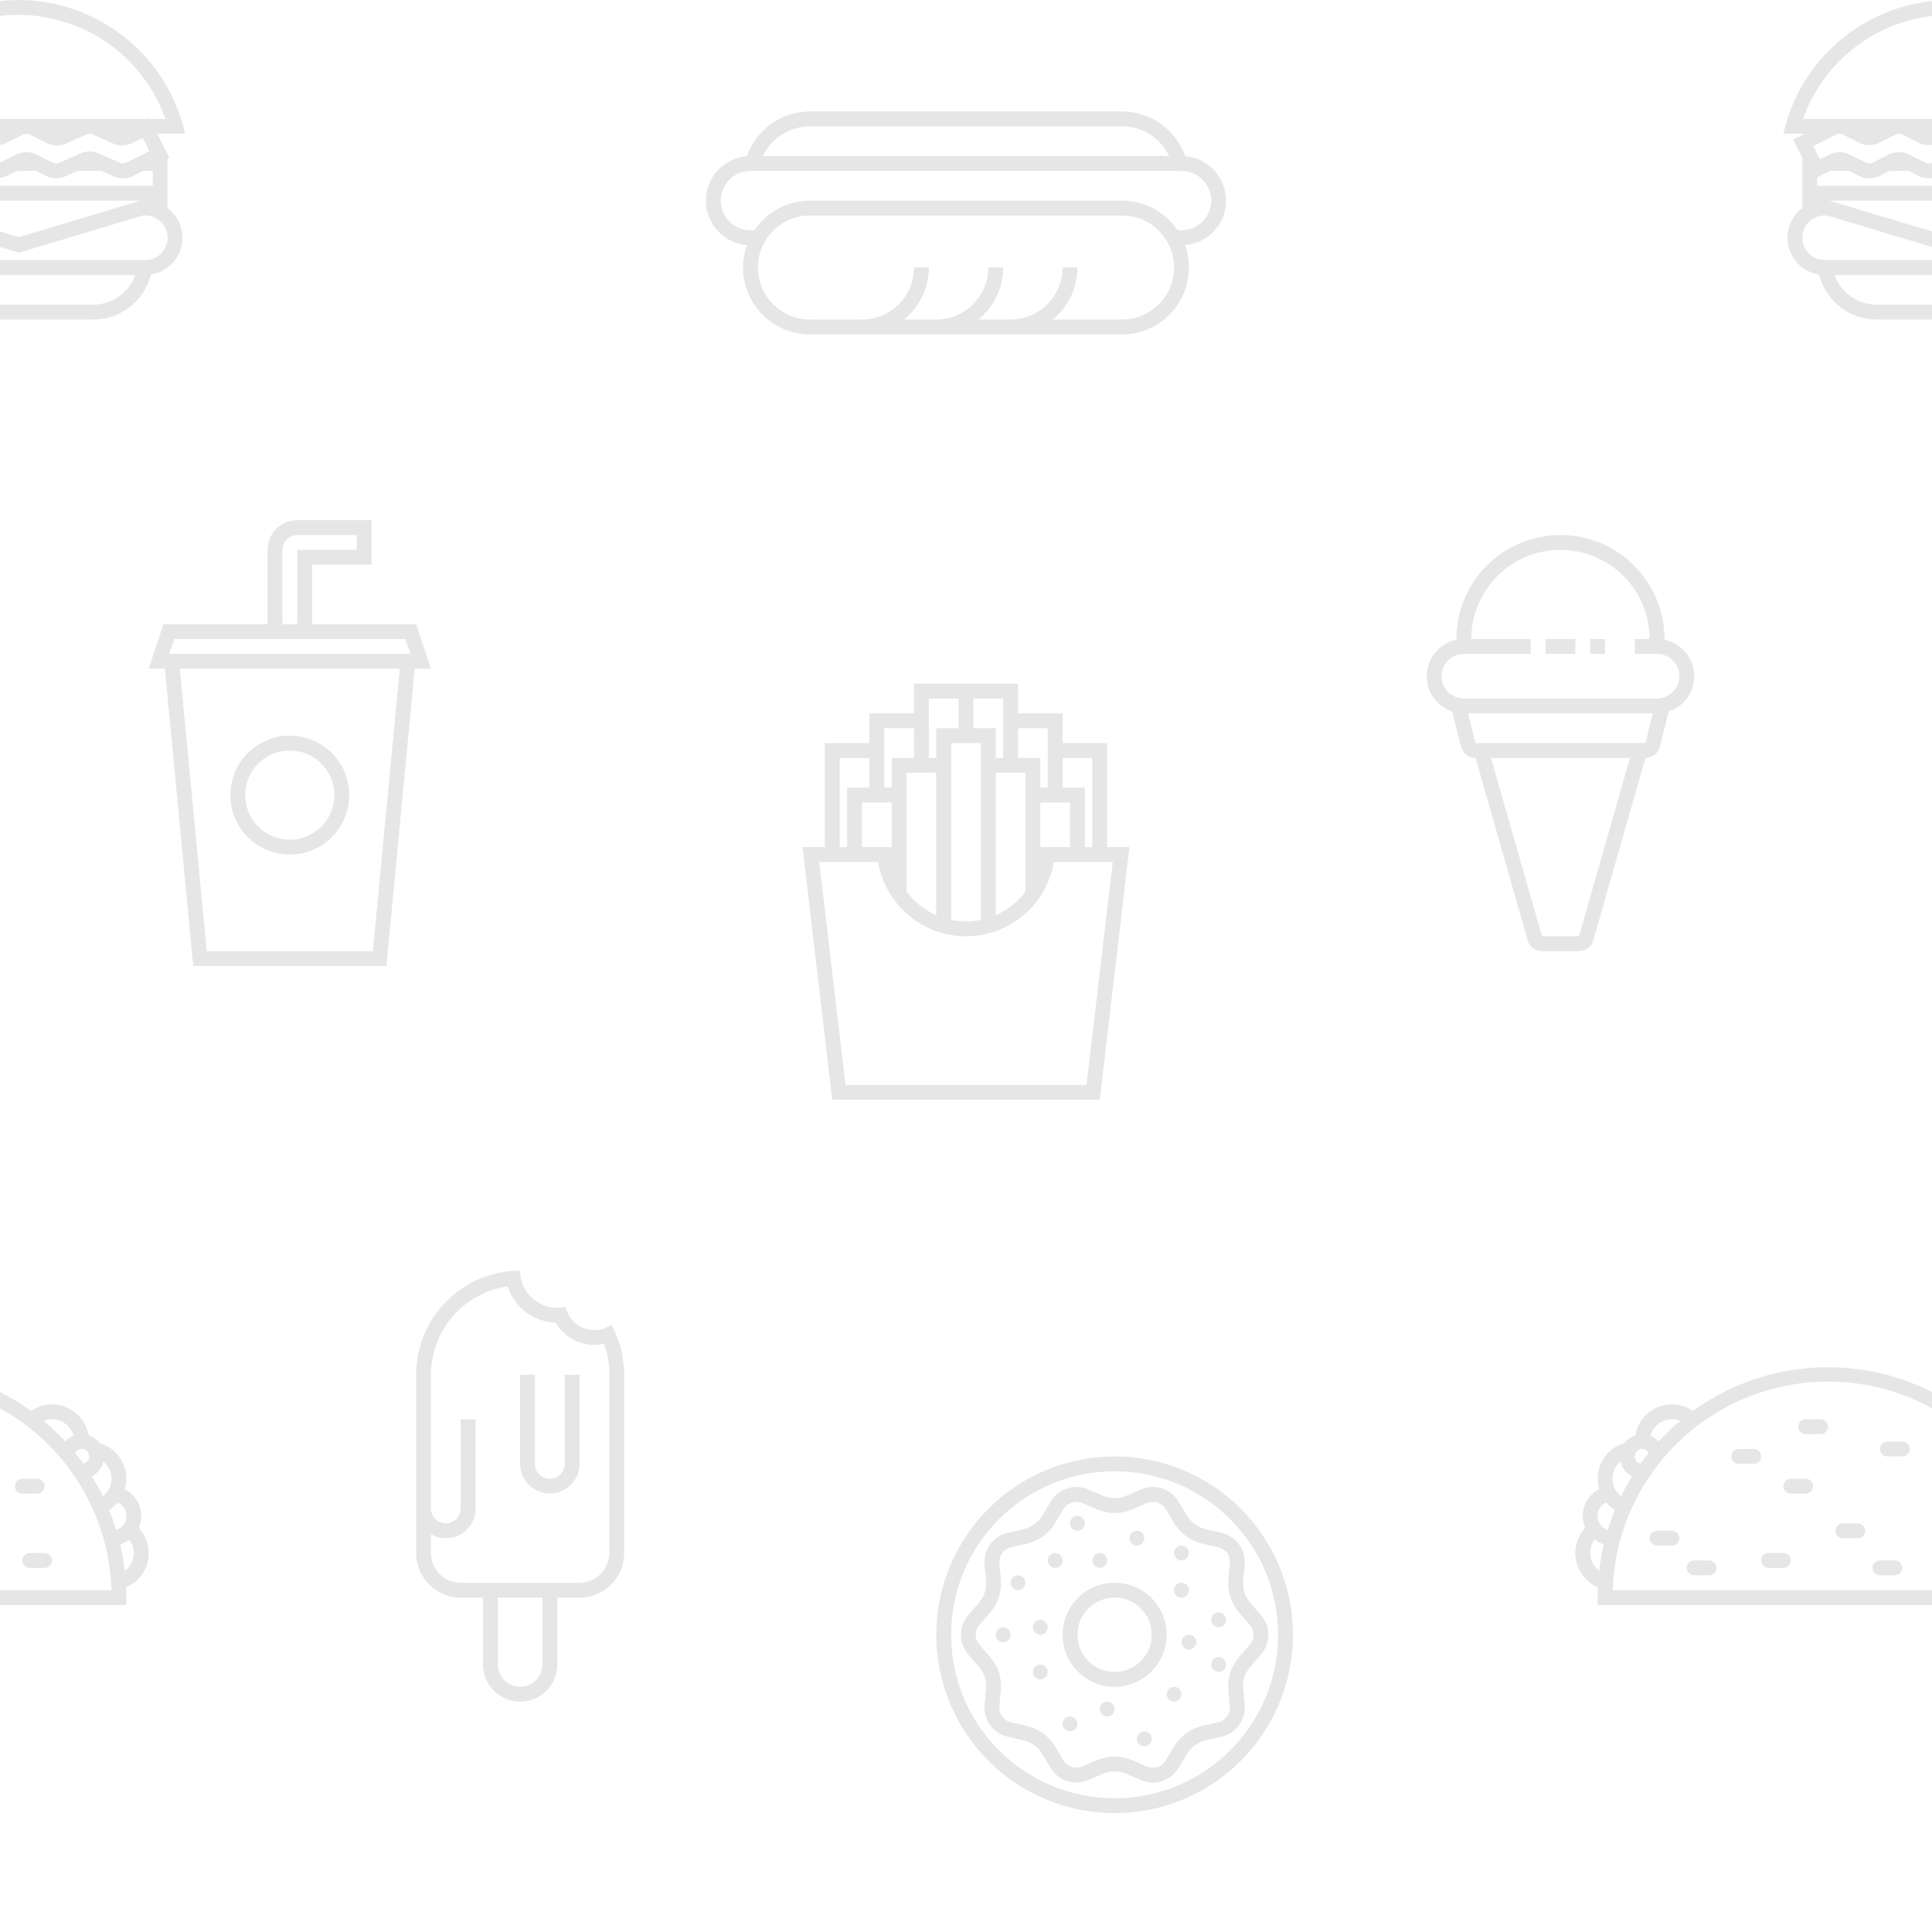
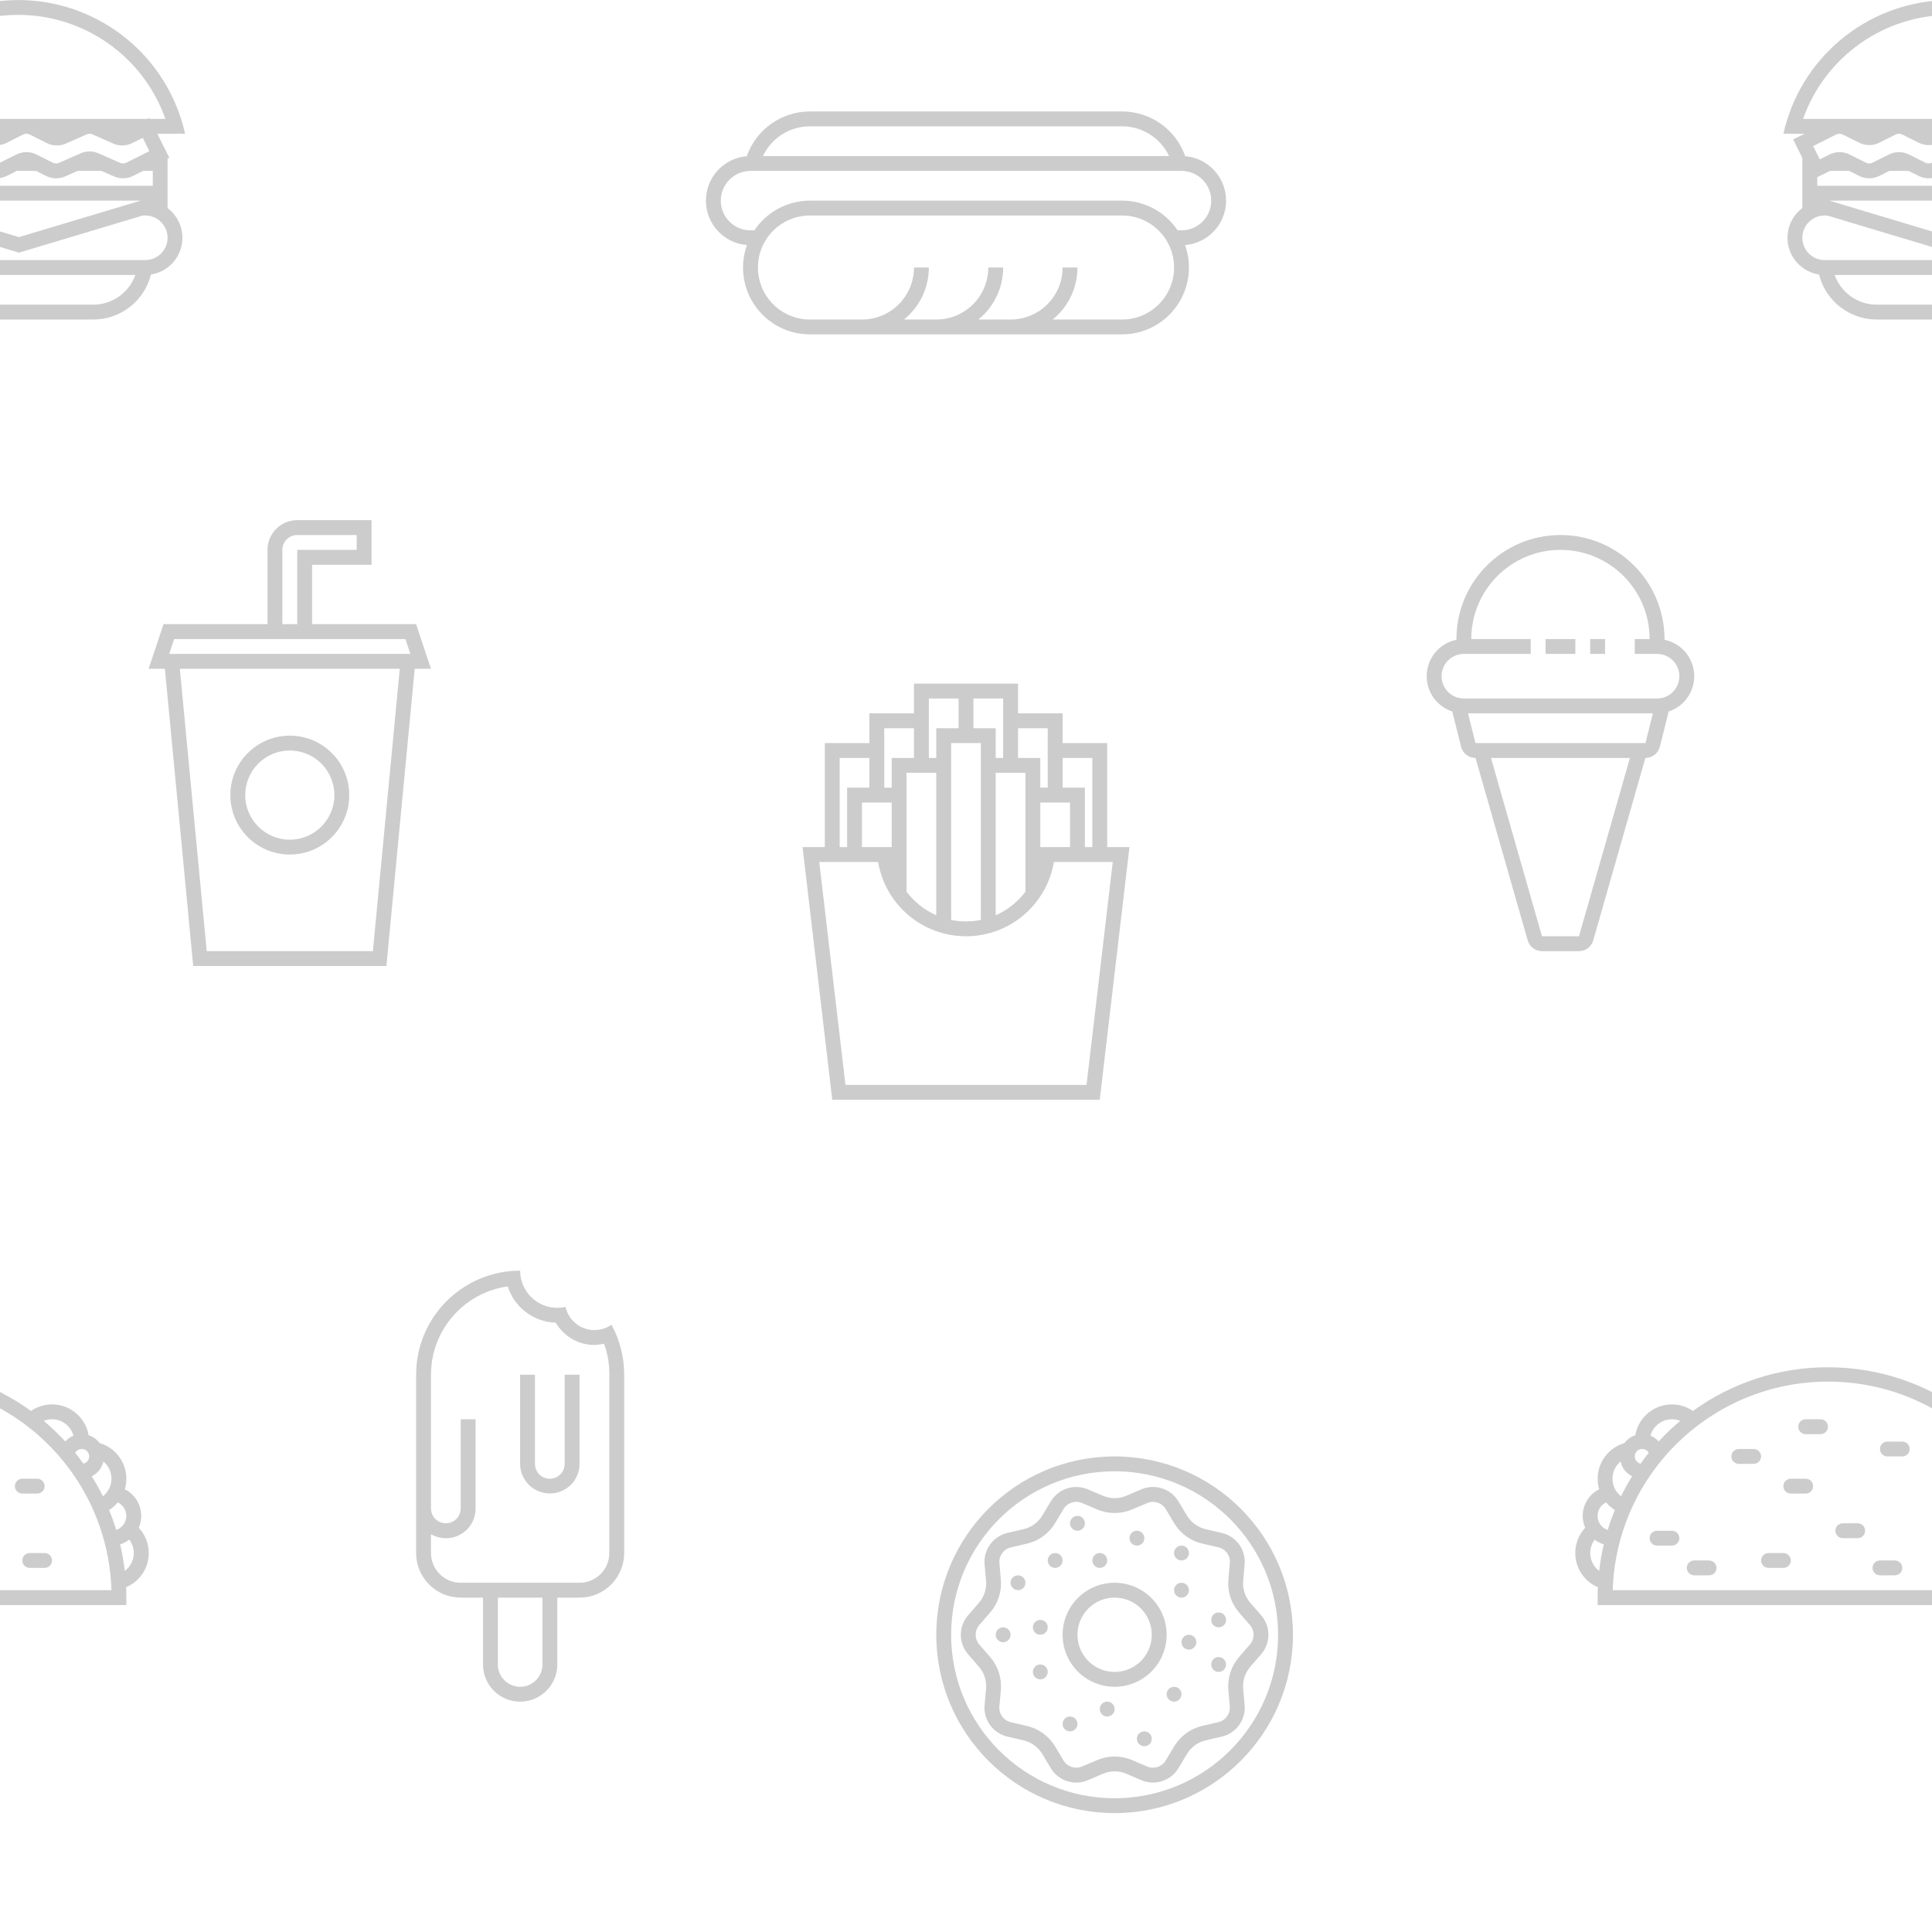
<svg xmlns="http://www.w3.org/2000/svg" width="260" height="260" viewBox="0 0 260 260">
  <g fill-rule="evenodd">
-     <g id="i-like-food" fill="#000" fill-opacity="0.1">
+     <g id="i-like-food" fill="#000" fill-opacity="0.2">
      <path d="M24.37 16c.2.65.39 1.32.54 2H21.17l1.17 2.34.45.9-.24.11V28a5 5 0 0 1-2.23 8.94l-.02.06a8 8 0 0 1-7.75 6h-20a8 8 0 0 1-7.74-6l-.02-.06A5 5 0 0 1-17.45 28v-6.76l-.79-1.58-.44-.9.9-.44.63-.32H-20a23.01 23.01 0 0 1 44.37-2zm-36.82 2a1 1 0 0 0-.44.1l-3.1 1.56.89 1.79 1.31-.66a3 3 0 0 1 2.69 0l2.2 1.1a1 1 0 0 0 .9 0l2.21-1.1a3 3 0 0 1 2.69 0l2.2 1.1a1 1 0 0 0 .9 0l2.21-1.1a3 3 0 0 1 2.69 0l2.2 1.1a1 1 0 0 0 .86.02l2.88-1.27a3 3 0 0 1 2.43 0l2.88 1.27a1 1 0 0 0 .85-.02l3.1-1.55-.89-1.79-1.42.71a3 3 0 0 1-2.56.06l-2.77-1.23a1 1 0 0 0-.4-.09h-.01a1 1 0 0 0-.4.09l-2.78 1.23a3 3 0 0 1-2.56-.06l-2.3-1.15a1 1 0 0 0-.45-.11h-.01a1 1 0 0 0-.44.1L.9 19.22a3 3 0 0 1-2.69 0l-2.2-1.1a1 1 0 0 0-.45-.11h-.01a1 1 0 0 0-.44.1l-2.21 1.11a3 3 0 0 1-2.69 0l-2.2-1.1a1 1 0 0 0-.45-.11h-.01zm0-2h-4.9a21.01 21.01 0 0 1 39.61 0h-2.09l-.06-.13-.26.13h-32.31zm30.35 7.68l1.36-.68h1.3v2h-36v-1.15l.34-.17 1.36-.68h2.59l1.36.68a3 3 0 0 0 2.69 0l1.36-.68h2.59l1.36.68a3 3 0 0 0 2.69 0L2.26 23h2.59l1.36.68a3 3 0 0 0 2.56.06l1.67-.74h3.23l1.67.74a3 3 0 0 0 2.56-.06zM-13.82 27l16.37 4.91L18.93 27h-32.75zm-.63 2h.34l16.66 5 16.67-5h.33a3 3 0 1 1 0 6h-34a3 3 0 1 1 0-6zm1.35 8a6 6 0 0 0 5.65 4h20a6 6 0 0 0 5.66-4H-13.1z" />
      <path id="path6_fill-copy" d="M284.37 16c.2.65.39 1.32.54 2H281.17l1.17 2.34.45.9-.24.11V28a5 5 0 0 1-2.23 8.94l-.02.06a8 8 0 0 1-7.75 6h-20a8 8 0 0 1-7.74-6l-.02-.06a5 5 0 0 1-2.24-8.94v-6.76l-.79-1.58-.44-.9.9-.44.63-.32H240a23.01 23.01 0 0 1 44.37-2zm-36.82 2a1 1 0 0 0-.44.1l-3.1 1.56.89 1.79 1.31-.66a3 3 0 0 1 2.69 0l2.2 1.1a1 1 0 0 0 .9 0l2.21-1.1a3 3 0 0 1 2.69 0l2.2 1.1a1 1 0 0 0 .9 0l2.21-1.1a3 3 0 0 1 2.69 0l2.2 1.1a1 1 0 0 0 .86.02l2.88-1.27a3 3 0 0 1 2.43 0l2.88 1.27a1 1 0 0 0 .85-.02l3.1-1.55-.89-1.79-1.42.71a3 3 0 0 1-2.56.06l-2.77-1.23a1 1 0 0 0-.4-.09h-.01a1 1 0 0 0-.4.09l-2.78 1.23a3 3 0 0 1-2.56-.06l-2.3-1.15a1 1 0 0 0-.45-.11h-.01a1 1 0 0 0-.44.1l-2.21 1.11a3 3 0 0 1-2.69 0l-2.2-1.1a1 1 0 0 0-.45-.11h-.01a1 1 0 0 0-.44.1l-2.21 1.11a3 3 0 0 1-2.69 0l-2.2-1.1a1 1 0 0 0-.45-.11h-.01zm0-2h-4.9a21.01 21.01 0 0 1 39.61 0h-2.09l-.06-.13-.26.13h-32.31zm30.35 7.68l1.36-.68h1.3v2h-36v-1.15l.34-.17 1.36-.68h2.59l1.36.68a3 3 0 0 0 2.69 0l1.36-.68h2.59l1.36.68a3 3 0 0 0 2.69 0l1.36-.68h2.59l1.36.68a3 3 0 0 0 2.56.06l1.67-.74h3.23l1.67.74a3 3 0 0 0 2.56-.06zM246.18 27l16.37 4.91L278.93 27h-32.75zm-.63 2h.34l16.66 5 16.67-5h.33a3 3 0 1 1 0 6h-34a3 3 0 1 1 0-6zm1.35 8a6 6 0 0 0 5.65 4h20a6 6 0 0 0 5.66-4H246.9z" />
      <path d="M159.5 21.02A9 9 0 0 0 151 15h-42a9 9 0 0 0-8.5 6.02 6 6 0 0 0 .02 11.96A8.99 8.99 0 0 0 109 45h42a9 9 0 0 0 8.48-12.02 6 6 0 0 0 .02-11.96zM151 17h-42a7 7 0 0 0-6.33 4h54.66a7 7 0 0 0-6.33-4zm-9.34 26a8.98 8.98 0 0 0 3.34-7h-2a7 7 0 0 1-7 7h-4.34a8.98 8.98 0 0 0 3.34-7h-2a7 7 0 0 1-7 7h-4.34a8.98 8.98 0 0 0 3.34-7h-2a7 7 0 0 1-7 7h-7a7 7 0 1 1 0-14h42a7 7 0 1 1 0 14h-9.34zM109 27a9 9 0 0 0-7.48 4H101a4 4 0 1 1 0-8h58a4 4 0 0 1 0 8h-.52a9 9 0 0 0-7.48-4h-42z" />
      <path d="M39 115a8 8 0 1 0 0-16 8 8 0 0 0 0 16zm6-8a6 6 0 1 1-12 0 6 6 0 0 1 12 0zm-3-29v-2h8v-6H40a4 4 0 0 0-4 4v10H22l-1.33 4-.67 2h2.19L26 130h26l3.81-40H58l-.67-2L56 84H42v-6zm-4-4v10h2V74h8v-2h-8a2 2 0 0 0-2 2zm2 12h14.56l.67 2H22.77l.67-2H40zm13.8 4H24.2l3.62 38h22.36l3.62-38z" />
      <path d="M129 92h-6v4h-6v4h-6v14h-3l.24 2 3.76 32h36l3.76-32 .24-2h-3v-14h-6v-4h-6v-4h-8zm18 22v-12h-4v4h3v8h1zm-3 0v-6h-4v6h4zm-6 6v-16h-4v19.17c1.6-.7 2.97-1.8 4-3.17zm-6 3.8V100h-4v23.8a10.04 10.04 0 0 0 4 0zm-6-.63V104h-4v16a10.04 10.04 0 0 0 4 3.17zm-6-9.17v-6h-4v6h4zm-6 0v-8h3v-4h-4v12h1zm27-12v-4h-4v4h3v4h1v-4zm-6 0v-8h-4v4h3v4h1zm-6-4v-4h-4v8h1v-4h3zm-6 4v-4h-4v8h1v-4h3zm7 24a12 12 0 0 0 11.83-10h7.92l-3.53 30h-32.44l-3.53-30h7.92A12 12 0 0 0 130 126z" />
      <path d="M212 86v2h-4v-2h4zm4 0h-2v2h2v-2zm-20 0v.1a5 5 0 0 0-.56 9.65l.06.25 1.12 4.48a2 2 0 0 0 1.94 1.52h.01l7.02 24.55a2 2 0 0 0 1.92 1.45h4.98a2 2 0 0 0 1.92-1.45l7.02-24.55a2 2 0 0 0 1.95-1.52L224.5 96l.06-.25a5 5 0 0 0-.56-9.65V86a14 14 0 0 0-28 0zm4 0h6v2h-9a3 3 0 1 0 0 6H223a3 3 0 1 0 0-6H220v-2h2a12 12 0 1 0-24 0h2zm-1.44 14l-1-4h24.88l-1 4h-22.88zm8.95 26l-6.86-24h18.7l-6.86 24h-4.98zM150 242a22 22 0 1 0 0-44 22 22 0 0 0 0 44zm24-22a24 24 0 1 1-48 0 24 24 0 0 1 48 0zm-28.38 17.73l2.04-.87a6 6 0 0 1 4.68 0l2.04.87a2 2 0 0 0 2.5-.82l1.14-1.9a6 6 0 0 1 3.79-2.75l2.15-.5a2 2 0 0 0 1.54-2.12l-.19-2.2a6 6 0 0 1 1.45-4.46l1.45-1.67a2 2 0 0 0 0-2.62l-1.45-1.67a6 6 0 0 1-1.45-4.46l.2-2.2a2 2 0 0 0-1.55-2.13l-2.15-.5a6 6 0 0 1-3.8-2.75l-1.13-1.9a2 2 0 0 0-2.5-.8l-2.04.86a6 6 0 0 1-4.68 0l-2.04-.87a2 2 0 0 0-2.5.82l-1.14 1.9a6 6 0 0 1-3.79 2.75l-2.15.5a2 2 0 0 0-1.54 2.12l.19 2.2a6 6 0 0 1-1.45 4.46l-1.45 1.67a2 2 0 0 0 0 2.62l1.45 1.67a6 6 0 0 1 1.45 4.46l-.2 2.2a2 2 0 0 0 1.55 2.13l2.15.5a6 6 0 0 1 3.8 2.75l1.13 1.9a2 2 0 0 0 2.5.8zm2.82.97a4 4 0 0 1 3.12 0l2.04.87a4 4 0 0 0 4.99-1.62l1.14-1.9a4 4 0 0 1 2.53-1.84l2.15-.5a4 4 0 0 0 3.09-4.24l-.2-2.2a4 4 0 0 1 .97-2.98l1.45-1.67a4 4 0 0 0 0-5.24l-1.45-1.67a4 4 0 0 1-.97-2.97l.2-2.2a4 4 0 0 0-3.09-4.25l-2.15-.5a4 4 0 0 1-2.53-1.84l-1.14-1.9a4 4 0 0 0-5-1.62l-2.03.87a4 4 0 0 1-3.12 0l-2.04-.87a4 4 0 0 0-4.99 1.62l-1.14 1.9a4 4 0 0 1-2.53 1.84l-2.15.5a4 4 0 0 0-3.09 4.24l.2 2.2a4 4 0 0 1-.97 2.98l-1.45 1.67a4 4 0 0 0 0 5.24l1.45 1.67a4 4 0 0 1 .97 2.97l-.2 2.2a4 4 0 0 0 3.09 4.25l2.15.5a4 4 0 0 1 2.53 1.84l1.14 1.9a4 4 0 0 0 5 1.62l2.03-.87zM152 207a1 1 0 1 1 2 0 1 1 0 0 1-2 0zm6 2a1 1 0 1 1 2 0 1 1 0 0 1-2 0zm-11 1a1 1 0 1 1 2 0 1 1 0 0 1-2 0zm-6 0a1 1 0 1 1 2 0 1 1 0 0 1-2 0zm3-5a1 1 0 1 1 2 0 1 1 0 0 1-2 0zm-8 8a1 1 0 1 1 2 0 1 1 0 0 1-2 0zm3 6a1 1 0 1 1 2 0 1 1 0 0 1-2 0zm0 6a1 1 0 1 1 2 0 1 1 0 0 1-2 0zm4 7a1 1 0 1 1 2 0 1 1 0 0 1-2 0zm5-2a1 1 0 1 1 2 0 1 1 0 0 1-2 0zm5 4a1 1 0 1 1 2 0 1 1 0 0 1-2 0zm4-6a1 1 0 1 1 2 0 1 1 0 0 1-2 0zm6-4a1 1 0 1 1 2 0 1 1 0 0 1-2 0zm-4-3a1 1 0 1 1 2 0 1 1 0 0 1-2 0zm4-3a1 1 0 1 1 2 0 1 1 0 0 1-2 0zm-5-4a1 1 0 1 1 2 0 1 1 0 0 1-2 0zm-24 6a1 1 0 1 1 2 0 1 1 0 0 1-2 0zm16 5a5 5 0 1 0 0-10 5 5 0 0 0 0 10zm7-5a7 7 0 1 1-14 0 7 7 0 0 1 14 0zm86-29a1 1 0 0 0 0 2h2a1 1 0 0 0 0-2h-2zm19 9a1 1 0 0 1 1-1h2a1 1 0 0 1 0 2h-2a1 1 0 0 1-1-1zm-14 5a1 1 0 0 0 0 2h2a1 1 0 0 0 0-2h-2zm-25 1a1 1 0 0 0 0 2h2a1 1 0 0 0 0-2h-2zm5 4a1 1 0 0 0 0 2h2a1 1 0 0 0 0-2h-2zm9 0a1 1 0 0 1 1-1h2a1 1 0 0 1 0 2h-2a1 1 0 0 1-1-1zm15 1a1 1 0 0 1 1-1h2a1 1 0 0 1 0 2h-2a1 1 0 0 1-1-1zm12-2a1 1 0 0 0 0 2h2a1 1 0 0 0 0-2h-2zm-11-14a1 1 0 0 1 1-1h2a1 1 0 0 1 0 2h-2a1 1 0 0 1-1-1zm-19 0a1 1 0 0 0 0 2h2a1 1 0 0 0 0-2h-2zm6 5a1 1 0 0 1 1-1h2a1 1 0 0 1 0 2h-2a1 1 0 0 1-1-1zm-25 15c0-.47.01-.94.03-1.4a5 5 0 0 1-1.7-8 3.99 3.99 0 0 1 1.88-5.18 5 5 0 0 1 3.4-6.22 3 3 0 0 1 1.46-1.05 5 5 0 0 1 7.76-3.27A30.86 30.86 0 0 1 246 184c6.79 0 13.06 2.18 18.17 5.88a5 5 0 0 1 7.76 3.27 3 3 0 0 1 1.47 1.05 5 5 0 0 1 3.4 6.22 4 4 0 0 1 1.87 5.18 4.98 4.98 0 0 1-1.7 8c.02.46.03.93.03 1.4v1h-62v-1zm.83-7.17a30.9 30.9 0 0 0-.62 3.57 3 3 0 0 1-.61-4.2c.37.28.78.49 1.23.63zm1.49-4.61c-.36.87-.68 1.76-.96 2.68a2 2 0 0 1-.21-3.71c.33.4.73.75 1.17 1.03zm2.32-4.54c-.54.86-1.03 1.76-1.49 2.68a3 3 0 0 1-.07-4.67 3 3 0 0 0 1.56 1.99zm1.14-1.7c.35-.5.72-.98 1.1-1.46a1 1 0 1 0-1.1 1.45zm5.34-5.77c-1.03.86-2 1.79-2.9 2.77a3 3 0 0 0-1.11-.77 3 3 0 0 1 4-2zm42.66 2.77c-.9-.98-1.87-1.9-2.9-2.77a3 3 0 0 1 4.01 2 3 3 0 0 0-1.1.77zm1.34 1.54c.38.48.75.96 1.1 1.45a1 1 0 1 0-1.1-1.45zm3.73 5.84c-.46-.92-.95-1.82-1.5-2.68a3 3 0 0 0 1.57-1.99 3 3 0 0 1-.07 4.67zm1.8 4.53c-.29-.9-.6-1.8-.97-2.67.44-.28.84-.63 1.17-1.03a2 2 0 0 1-.2 3.7zm1.14 5.51c-.14-1.21-.35-2.4-.62-3.57.45-.14.86-.35 1.23-.63a2.99 2.99 0 0 1-.6 4.2zM275 214a29 29 0 0 0-57.97 0h57.96zM72.33 198.12c-.21-.32-.34-.7-.34-1.12v-12h-2v12a4.01 4.01 0 0 0 7.09 2.54c.57-.69.91-1.57.91-2.54v-12h-2v12a1.99 1.99 0 0 1-2 2 2 2 0 0 1-1.66-.88zM75 176c.38 0 .74-.04 1.1-.12a4 4 0 0 0 6.19 2.4A13.94 13.94 0 0 1 84 185v24a6 6 0 0 1-6 6h-3v9a5 5 0 1 1-10 0v-9h-3a6 6 0 0 1-6-6v-24a14 14 0 0 1 14-14 5 5 0 0 0 5 5zm-17 15v12a1.99 1.99 0 0 0 1.22 1.84 2 2 0 0 0 2.44-.72c.21-.32.34-.7.34-1.12v-12h2v12a3.98 3.98 0 0 1-5.35 3.77 3.98 3.98 0 0 1-.65-.3V209a4 4 0 0 0 4 4h16a4 4 0 0 0 4-4v-24c.01-1.53-.23-2.88-.72-4.17-.43.1-.87.16-1.28.17a6 6 0 0 1-5.2-3 7 7 0 0 1-6.47-4.88A12 12 0 0 0 58 185v6zm9 24v9a3 3 0 1 0 6 0v-9h-6z" />
      <path d="M-17 191a1 1 0 0 0 0 2h2a1 1 0 0 0 0-2h-2zm19 9a1 1 0 0 1 1-1h2a1 1 0 0 1 0 2H3a1 1 0 0 1-1-1zm-14 5a1 1 0 0 0 0 2h2a1 1 0 0 0 0-2h-2zm-25 1a1 1 0 0 0 0 2h2a1 1 0 0 0 0-2h-2zm5 4a1 1 0 0 0 0 2h2a1 1 0 0 0 0-2h-2zm9 0a1 1 0 0 1 1-1h2a1 1 0 0 1 0 2h-2a1 1 0 0 1-1-1zm15 1a1 1 0 0 1 1-1h2a1 1 0 0 1 0 2h-2a1 1 0 0 1-1-1zm12-2a1 1 0 0 0 0 2h2a1 1 0 0 0 0-2H4zm-11-14a1 1 0 0 1 1-1h2a1 1 0 0 1 0 2h-2a1 1 0 0 1-1-1zm-19 0a1 1 0 0 0 0 2h2a1 1 0 0 0 0-2h-2zm6 5a1 1 0 0 1 1-1h2a1 1 0 0 1 0 2h-2a1 1 0 0 1-1-1zm-25 15c0-.47.01-.94.03-1.4a5 5 0 0 1-1.7-8 3.99 3.99 0 0 1 1.88-5.18 5 5 0 0 1 3.4-6.22 3 3 0 0 1 1.46-1.05 5 5 0 0 1 7.76-3.27A30.86 30.86 0 0 1-14 184c6.79 0 13.06 2.18 18.17 5.88a5 5 0 0 1 7.76 3.27 3 3 0 0 1 1.47 1.05 5 5 0 0 1 3.4 6.22 4 4 0 0 1 1.87 5.18 4.98 4.98 0 0 1-1.7 8c.02.46.03.93.03 1.4v1h-62v-1zm.83-7.17a30.9 30.9 0 0 0-.62 3.57 3 3 0 0 1-.61-4.2c.37.28.78.49 1.23.63zm1.49-4.61c-.36.87-.68 1.76-.96 2.68a2 2 0 0 1-.21-3.71c.33.4.73.75 1.17 1.03zm2.32-4.54c-.54.86-1.03 1.76-1.49 2.68a3 3 0 0 1-.07-4.67 3 3 0 0 0 1.56 1.99zm1.14-1.7c.35-.5.72-.98 1.1-1.46a1 1 0 1 0-1.1 1.45zm5.34-5.77c-1.03.86-2 1.79-2.9 2.77a3 3 0 0 0-1.11-.77 3 3 0 0 1 4-2zm42.66 2.77c-.9-.98-1.87-1.9-2.9-2.77a3 3 0 0 1 4.01 2 3 3 0 0 0-1.1.77zm1.34 1.54c.38.48.75.96 1.1 1.45a1 1 0 1 0-1.1-1.45zm3.73 5.84c-.46-.92-.95-1.82-1.5-2.68a3 3 0 0 0 1.57-1.99 3 3 0 0 1-.07 4.67zm1.8 4.53c-.29-.9-.6-1.8-.97-2.67.44-.28.84-.63 1.17-1.03a2 2 0 0 1-.2 3.7zm1.14 5.51c-.14-1.21-.35-2.4-.62-3.57.45-.14.86-.35 1.23-.63a2.99 2.99 0 0 1-.6 4.2zM15 214a29 29 0 0 0-57.97 0h57.96z" />
    </g>
  </g>
</svg>
